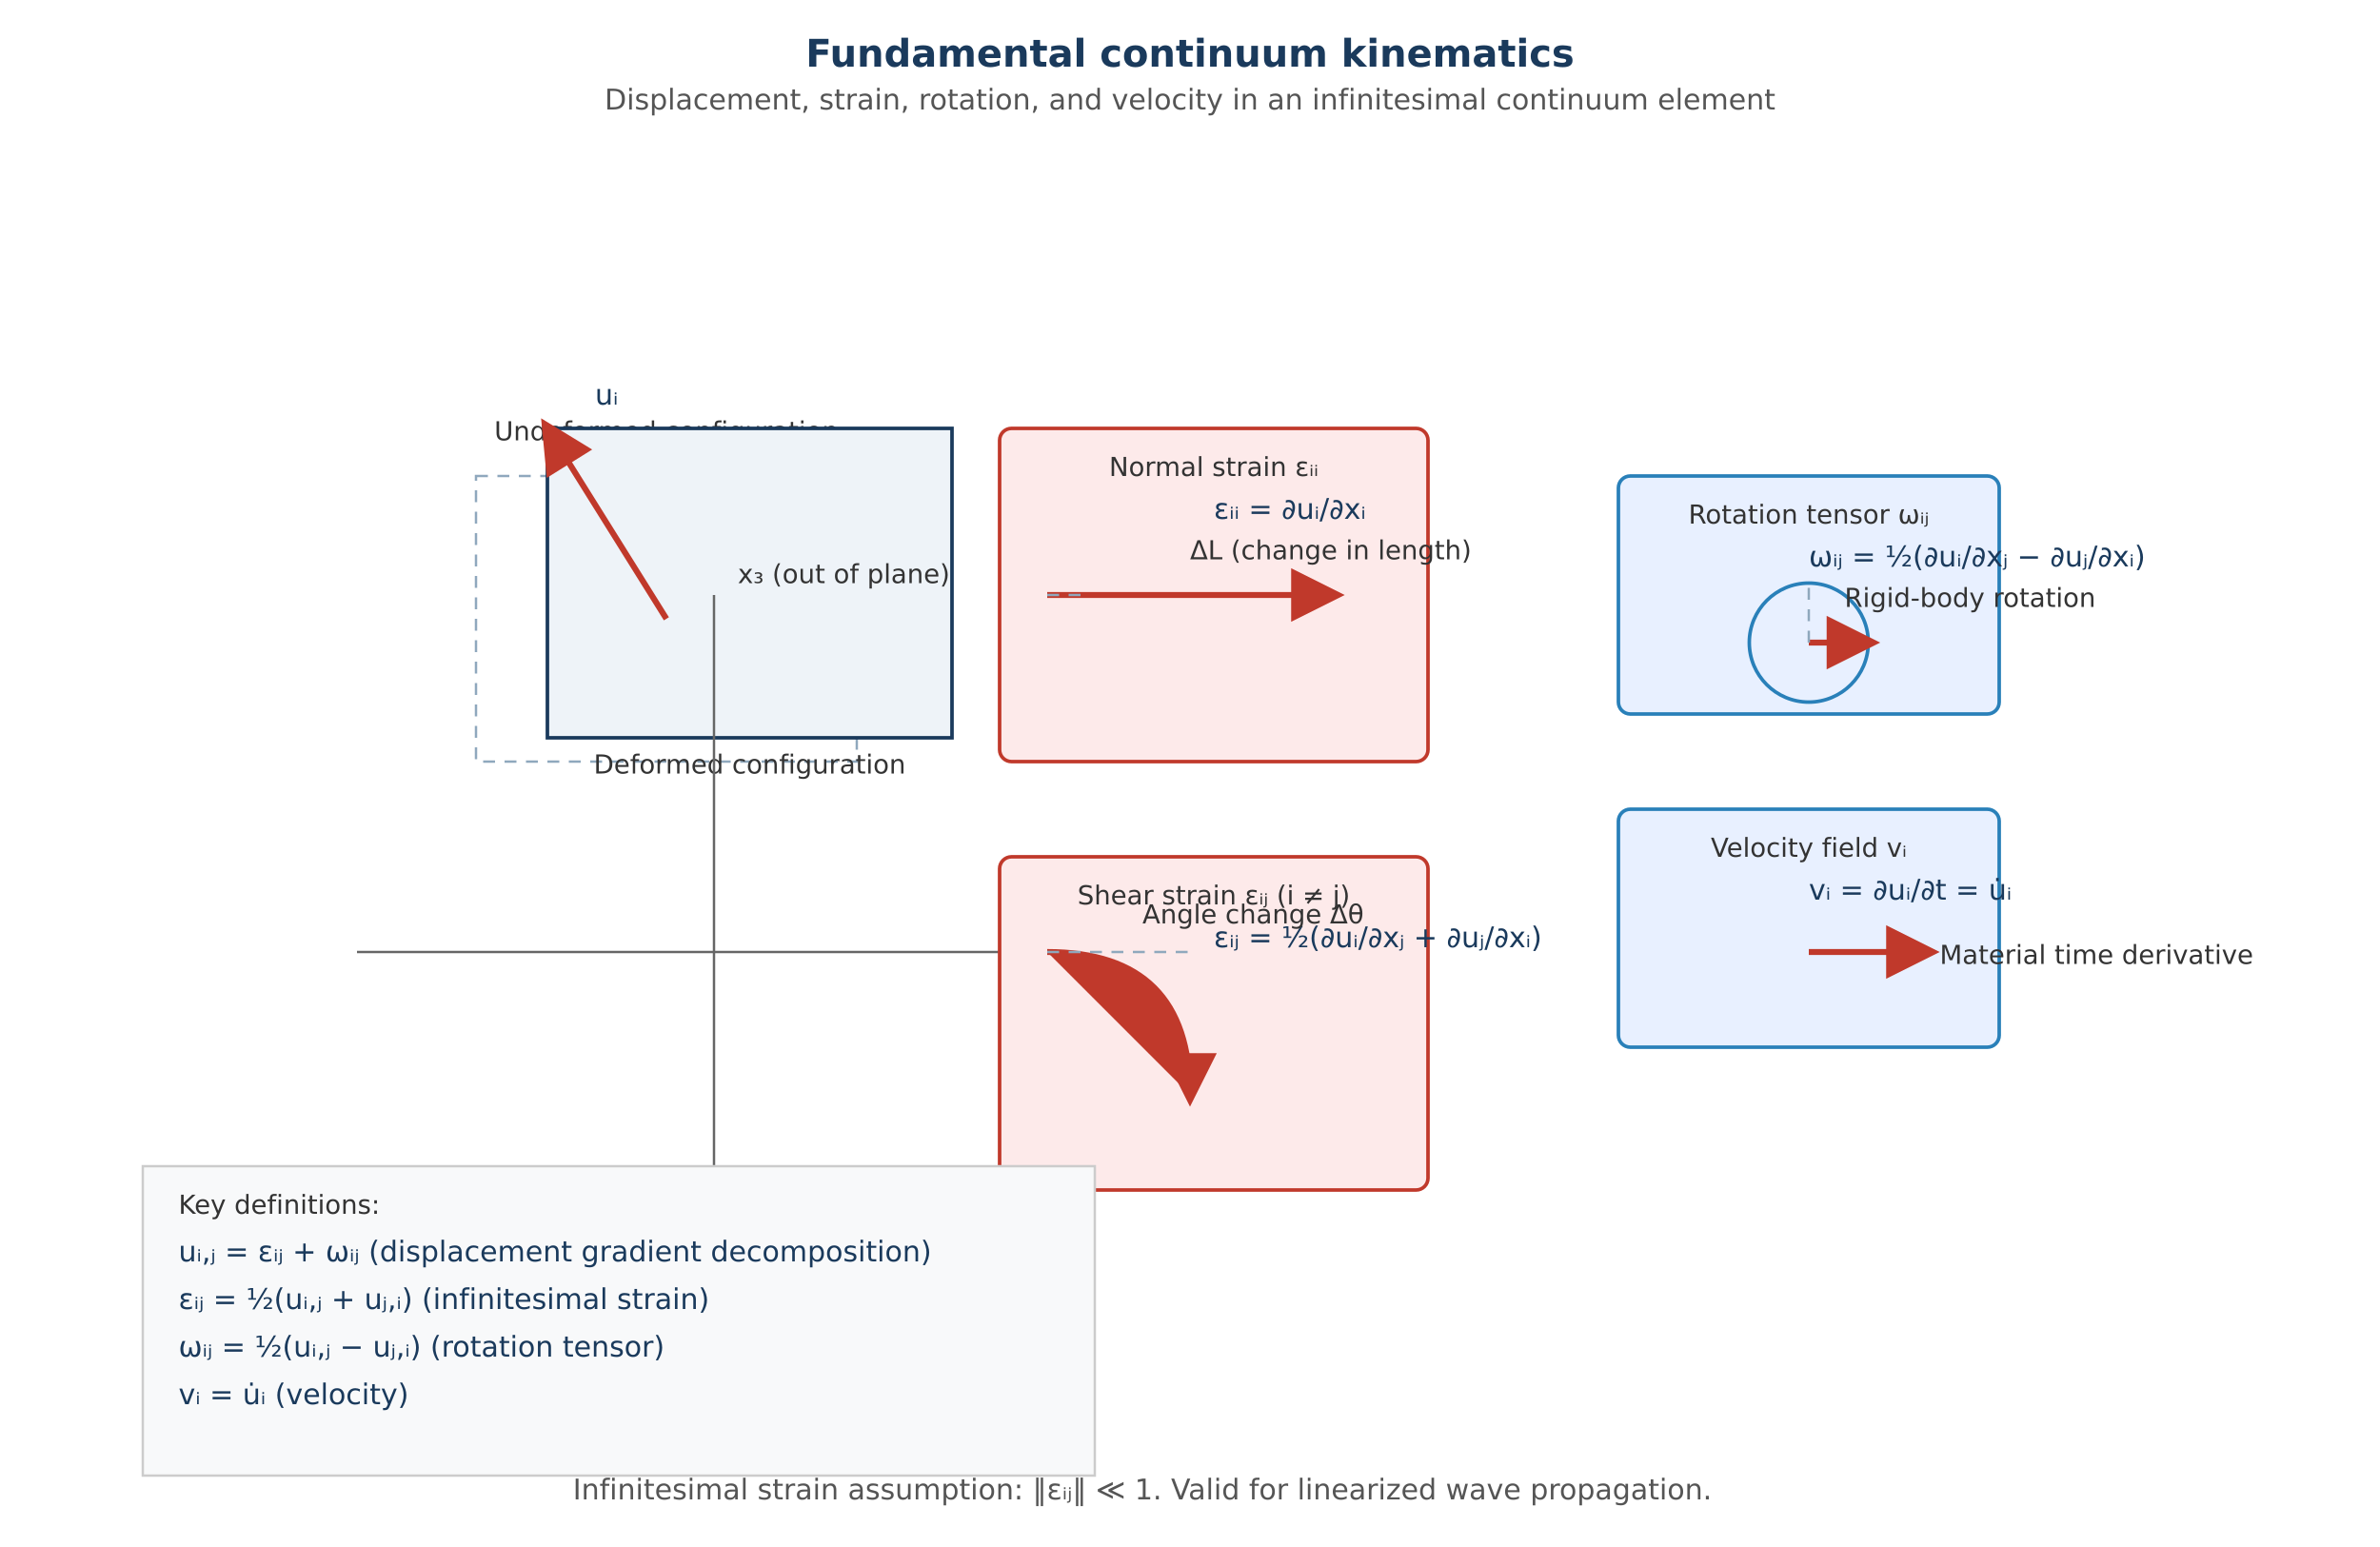
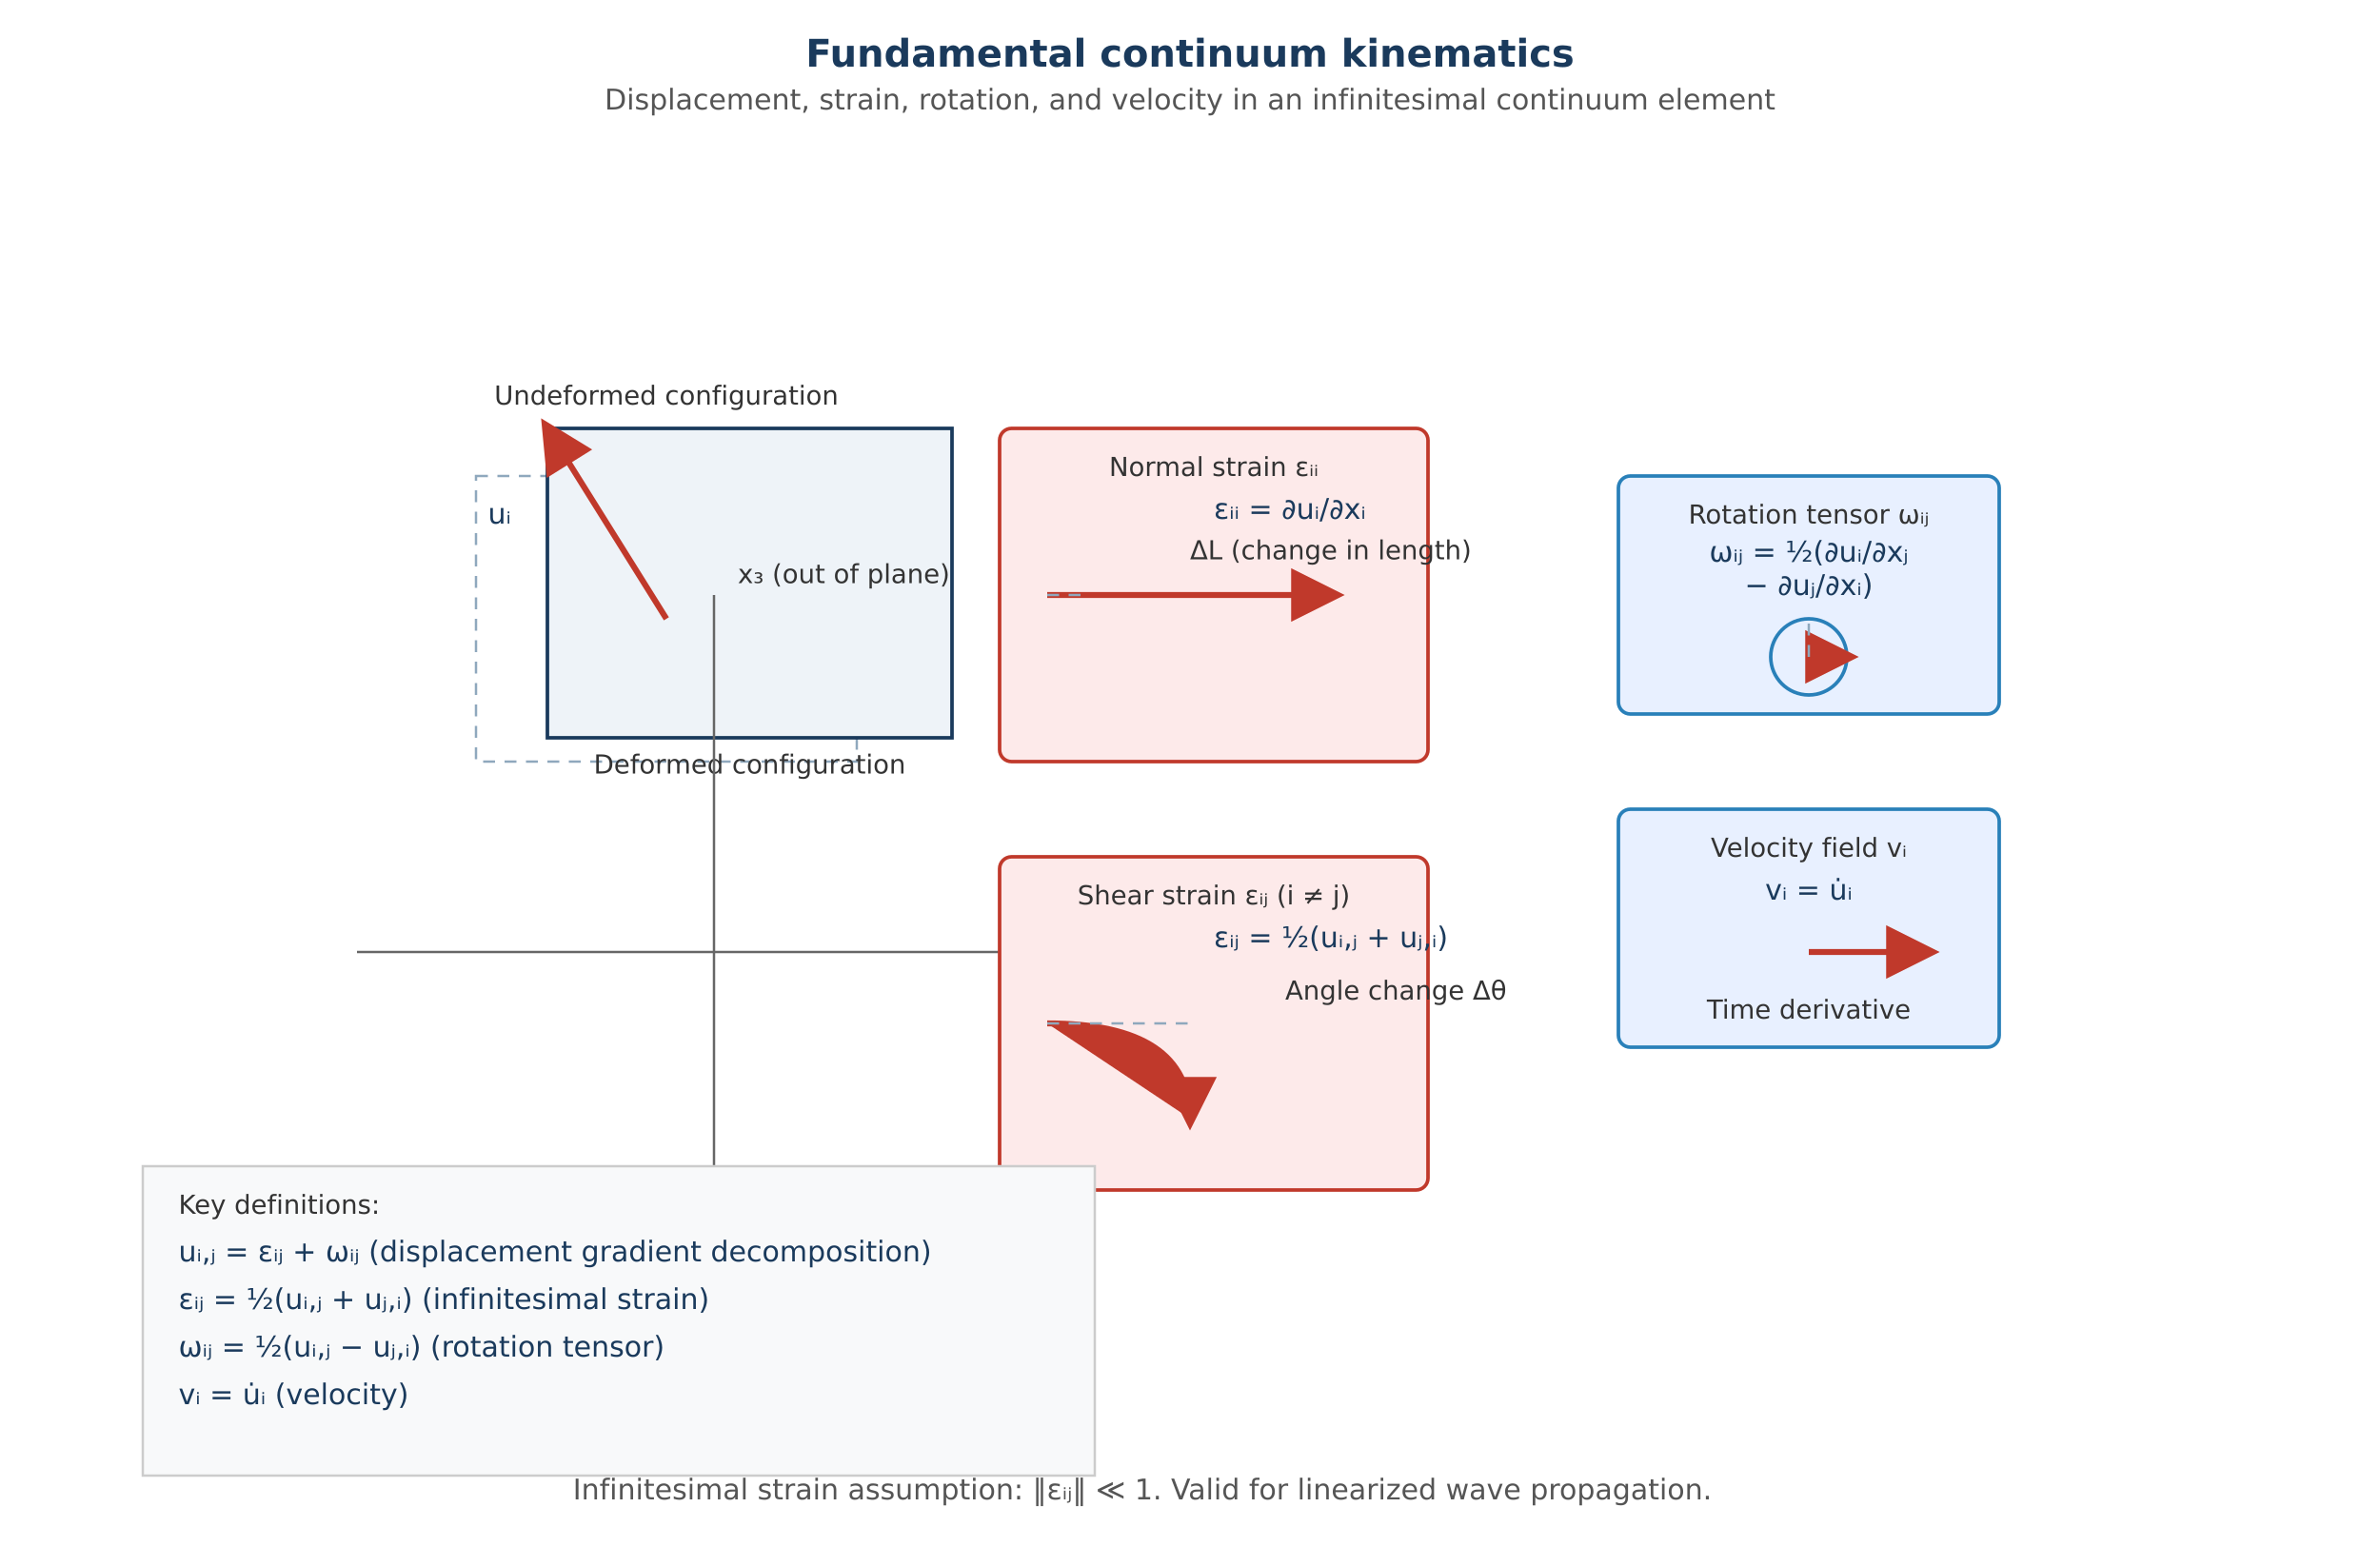
<svg xmlns="http://www.w3.org/2000/svg" width="1000" height="650" viewBox="0 0 1000 650">
  <defs>
    <style>
      .title { font: 700 16px 'DejaVu Sans', sans-serif; fill: #1a3a5c; }
      .subtitle { font: 12px 'DejaVu Sans', sans-serif; fill: #555; }
      .label { font: 11px 'DejaVu Sans', sans-serif; fill: #333; }
      .math { font: 12px 'DejaVu Sans', monospace; fill: #1a3a5c; }
      .body { fill: #eef3f8; stroke: #1a3a5c; stroke-width: 1.5; }
      .vector { stroke: #c0392b; stroke-width: 2.5; fill: #c0392b; marker-end: url(#vecarrow); }
      .axis { stroke: #666; stroke-width: 1; fill: none; marker-end: url(#axisarrow); }
      .dashed { stroke: #8fa8bd; stroke-width: 1; stroke-dasharray: 5,4; fill: none; }
      .point { fill: #1a3a5c; }
      .strain-box { fill: #fdeaea; stroke: #c0392b; stroke-width: 1.5; rx: 5; ry: 5; }
      .rot-box { fill: #e8f0ff; stroke: #2980b9; stroke-width: 1.5; rx: 5; ry: 5; }
    </style>
    <marker id="vecarrow" markerWidth="9" markerHeight="9" refX="7" refY="4.5" orient="auto">
      <polygon points="0,0 9,4.5 0,9" fill="#c0392b" />
    </marker>
    <marker id="axisarrow" markerWidth="7" markerHeight="7" refX="6" refY="3.5" orient="auto">
      <polygon points="0,0 7,3.5 0,7" fill="#666" />
    </marker>
  </defs>
  <rect width="1000" height="650" fill="white" />
  <text x="500" y="28" class="title" text-anchor="middle">Fundamental continuum kinematics</text>
  <text x="500" y="46" class="subtitle" text-anchor="middle">Displacement, strain, rotation, and velocity in an infinitesimal continuum element</text>
  <rect x="200" y="200" width="160" height="120" class="dashed" />
-   <text x="280" y="185" class="label" text-anchor="middle">Undeformed configuration</text>
+   <text x="280" y="170" class="label" text-anchor="middle">Undeformed configuration</text>
  <rect x="230" y="180" width="170" height="130" class="body" />
  <text x="315" y="325" class="label" text-anchor="middle">Deformed configuration</text>
  <line x1="280" y1="260" x2="230" y2="180" class="vector" />
-   <text x="250" y="170" class="math" font-size="13">uᵢ</text>
+   <text x="205" y="220" class="math" font-size="13">uᵢ</text>
  <line x1="150" y1="400" x2="450" y2="400" class="axis" />
  <line x1="300" y1="250" x2="300" y2="550" class="axis" />
  <text x="455" y="405" class="label">x₁</text>
  <text x="305" y="555" class="label">x₂</text>
  <text x="310" y="245" class="label" font-size="10">x₃ (out of plane)</text>
  <rect x="420" y="180" width="180" height="140" class="strain-box" />
  <text x="510" y="200" class="label" text-anchor="middle">Normal strain εᵢᵢ</text>
  <text x="510" y="218" class="math" font-size="13">εᵢᵢ = ∂uᵢ/∂xᵢ</text>
  <line x1="440" y1="250" x2="560" y2="250" class="vector" />
  <line x1="440" y1="250" x2="455" y2="250" class="dashed" />
  <text x="500" y="235" class="label" font-size="9">ΔL (change in length)</text>
  <rect x="420" y="360" width="180" height="140" class="strain-box" />
  <text x="510" y="380" class="label" text-anchor="middle">Shear strain εᵢⱼ (i ≠ j)</text>
-   <text x="510" y="398" class="math" font-size="13">εᵢⱼ = ½(∂uᵢ/∂xⱼ + ∂uⱼ/∂xᵢ)</text>
-   <path d="M 440 400 Q 500 400 500 460" class="vector" />
-   <path d="M 440 400 L 500 400" class="dashed" />
-   <text x="480" y="388" class="label" font-size="9">Angle change Δθ</text>
+   <text x="510" y="398" class="math" font-size="12">εᵢⱼ = ½(uᵢ,ⱼ + uⱼ,ᵢ)</text>
+   <path d="M 440 430 Q 500 430 500 470" class="vector" />
+   <path d="M 440 430 L 500 430" class="dashed" />
+   <text x="540" y="420" class="label" font-size="9">Angle change Δθ</text>
  <rect x="680" y="200" width="160" height="100" class="rot-box" />
  <text x="760" y="220" class="label" text-anchor="middle">Rotation tensor ωᵢⱼ</text>
-   <text x="760" y="238" class="math" font-size="13">ωᵢⱼ = ½(∂uᵢ/∂xⱼ − ∂uⱼ/∂xᵢ)</text>
-   <circle cx="760" cy="270" r="25" fill="none" stroke="#2980b9" stroke-width="1.5" />
-   <path d="M 760 270 L 785 270" class="vector" />
-   <path d="M 760 270 L 760 245" class="dashed" />
-   <text x="775" y="255" class="label" font-size="9">Rigid-body rotation</text>
+   <text x="760" y="236" class="math" font-size="10" text-anchor="middle">ωᵢⱼ = ½(∂uᵢ/∂xⱼ</text>
+   <text x="760" y="250" class="math" font-size="10" text-anchor="middle">− ∂uⱼ/∂xᵢ)</text>
+   <circle cx="760" cy="276" r="16" fill="none" stroke="#2980b9" stroke-width="1.5" />
+   <path d="M 760 276 L 776 276" class="vector" />
+   <path d="M 760 276 L 760 260" class="dashed" />
  <rect x="680" y="340" width="160" height="100" class="rot-box" />
  <text x="760" y="360" class="label" text-anchor="middle">Velocity field vᵢ</text>
-   <text x="760" y="378" class="math" font-size="13">vᵢ = ∂uᵢ/∂t = u̇ᵢ</text>
+   <text x="760" y="378" class="math" font-size="12" text-anchor="middle">vᵢ = u̇ᵢ</text>
  <line x1="760" y1="400" x2="810" y2="400" class="vector" />
-   <text x="815" y="405" class="label" font-size="9">Material time derivative</text>
+   <text x="760" y="428" class="label" font-size="9" text-anchor="middle">Time derivative</text>
  <rect x="60" y="490" width="400" height="130" fill="#f8f9fa" stroke="#cccccc" stroke-width="1" />
  <text x="75" y="510" class="label" font-weight="bold">Key definitions:</text>
  <text x="75" y="530" class="math" font-size="11">uᵢ,ⱼ = εᵢⱼ + ωᵢⱼ  (displacement gradient decomposition)</text>
  <text x="75" y="550" class="math" font-size="11">εᵢⱼ = ½(uᵢ,ⱼ + uⱼ,ᵢ)  (infinitesimal strain)</text>
  <text x="75" y="570" class="math" font-size="11">ωᵢⱼ = ½(uᵢ,ⱼ − uⱼ,ᵢ)  (rotation tensor)</text>
  <text x="75" y="590" class="math" font-size="11">vᵢ = u̇ᵢ  (velocity)</text>
  <text x="480" y="630" class="subtitle" font-size="10" text-anchor="middle">Infinitesimal strain assumption: ‖εᵢⱼ‖ ≪ 1. Valid for linearized wave propagation.</text>
</svg>
